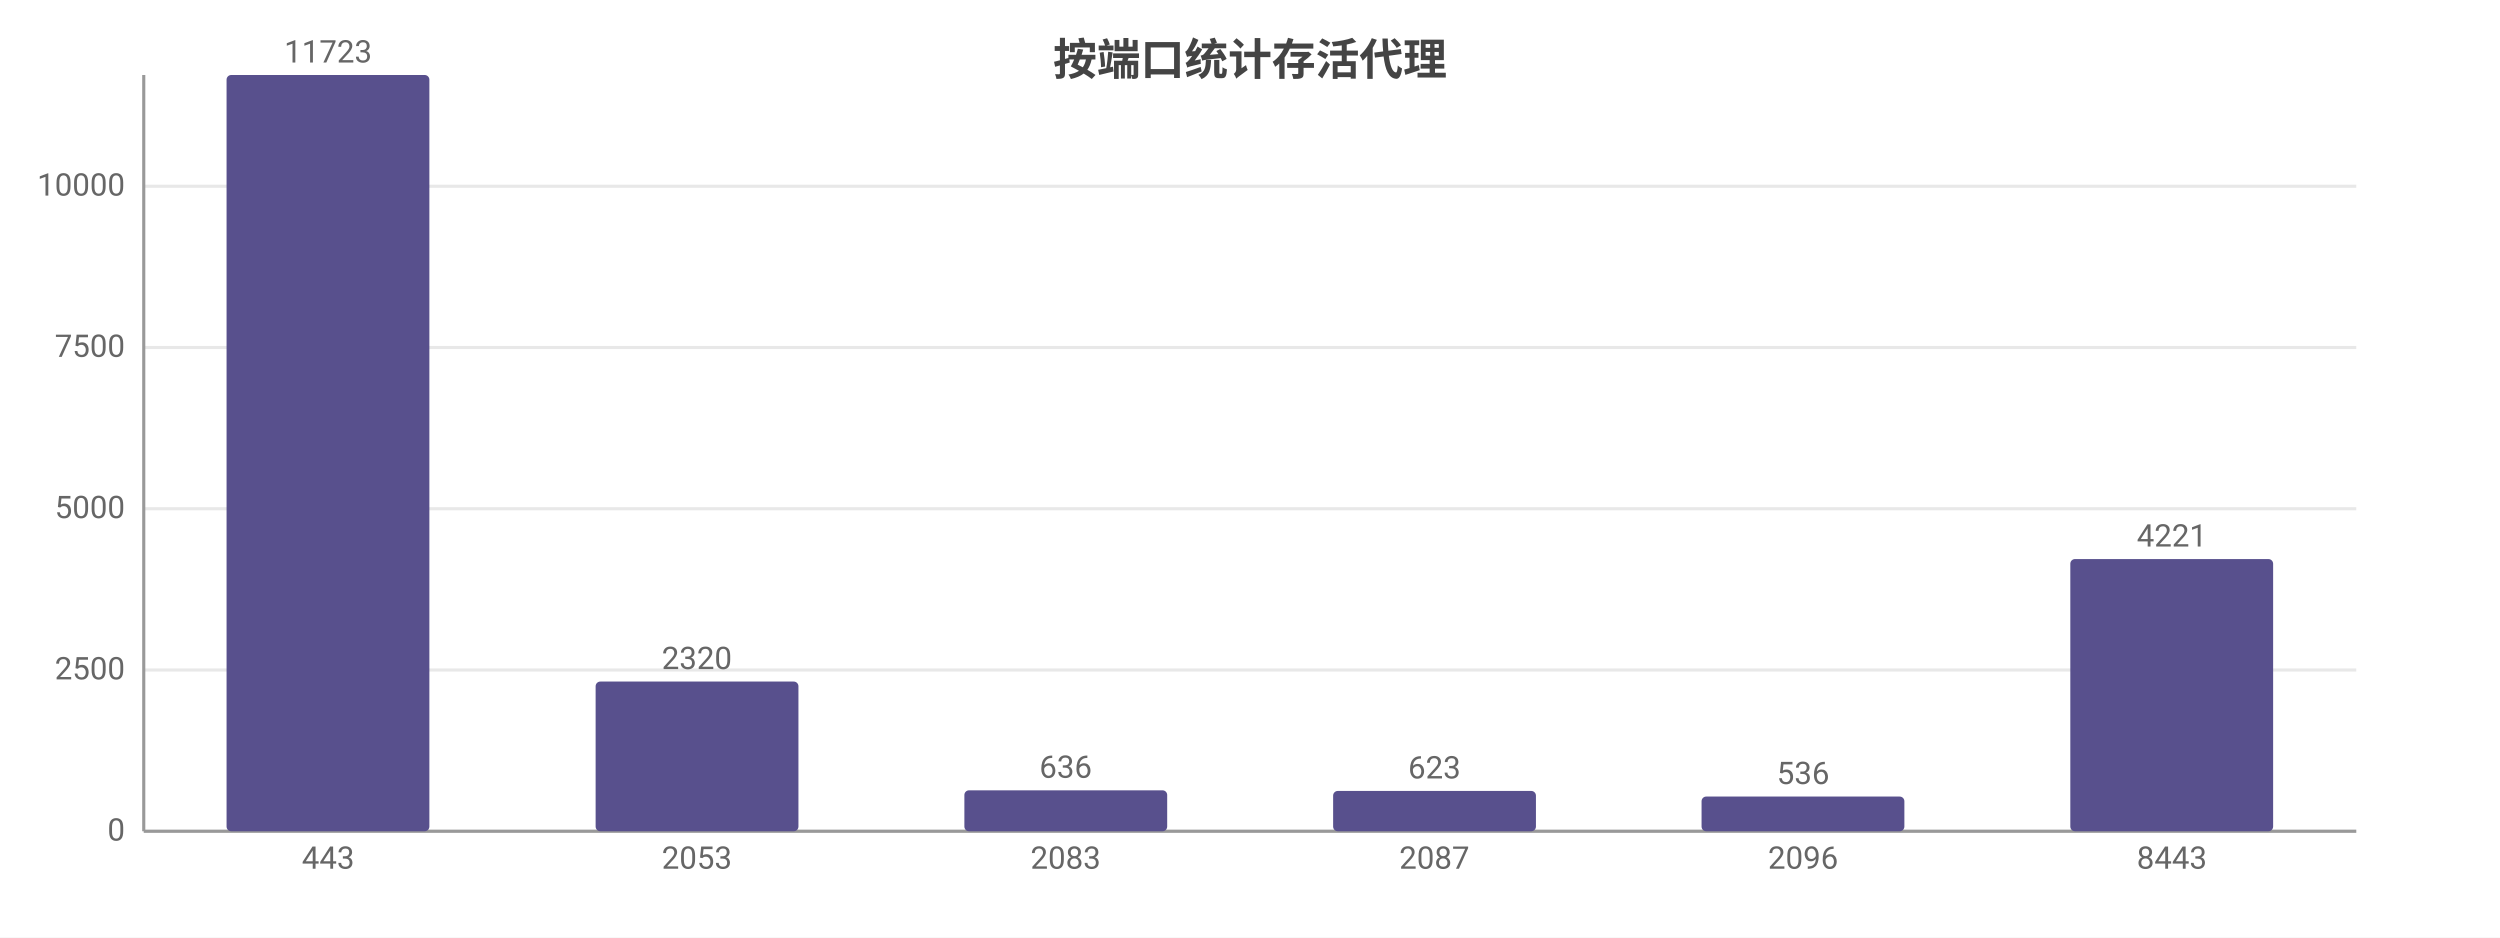
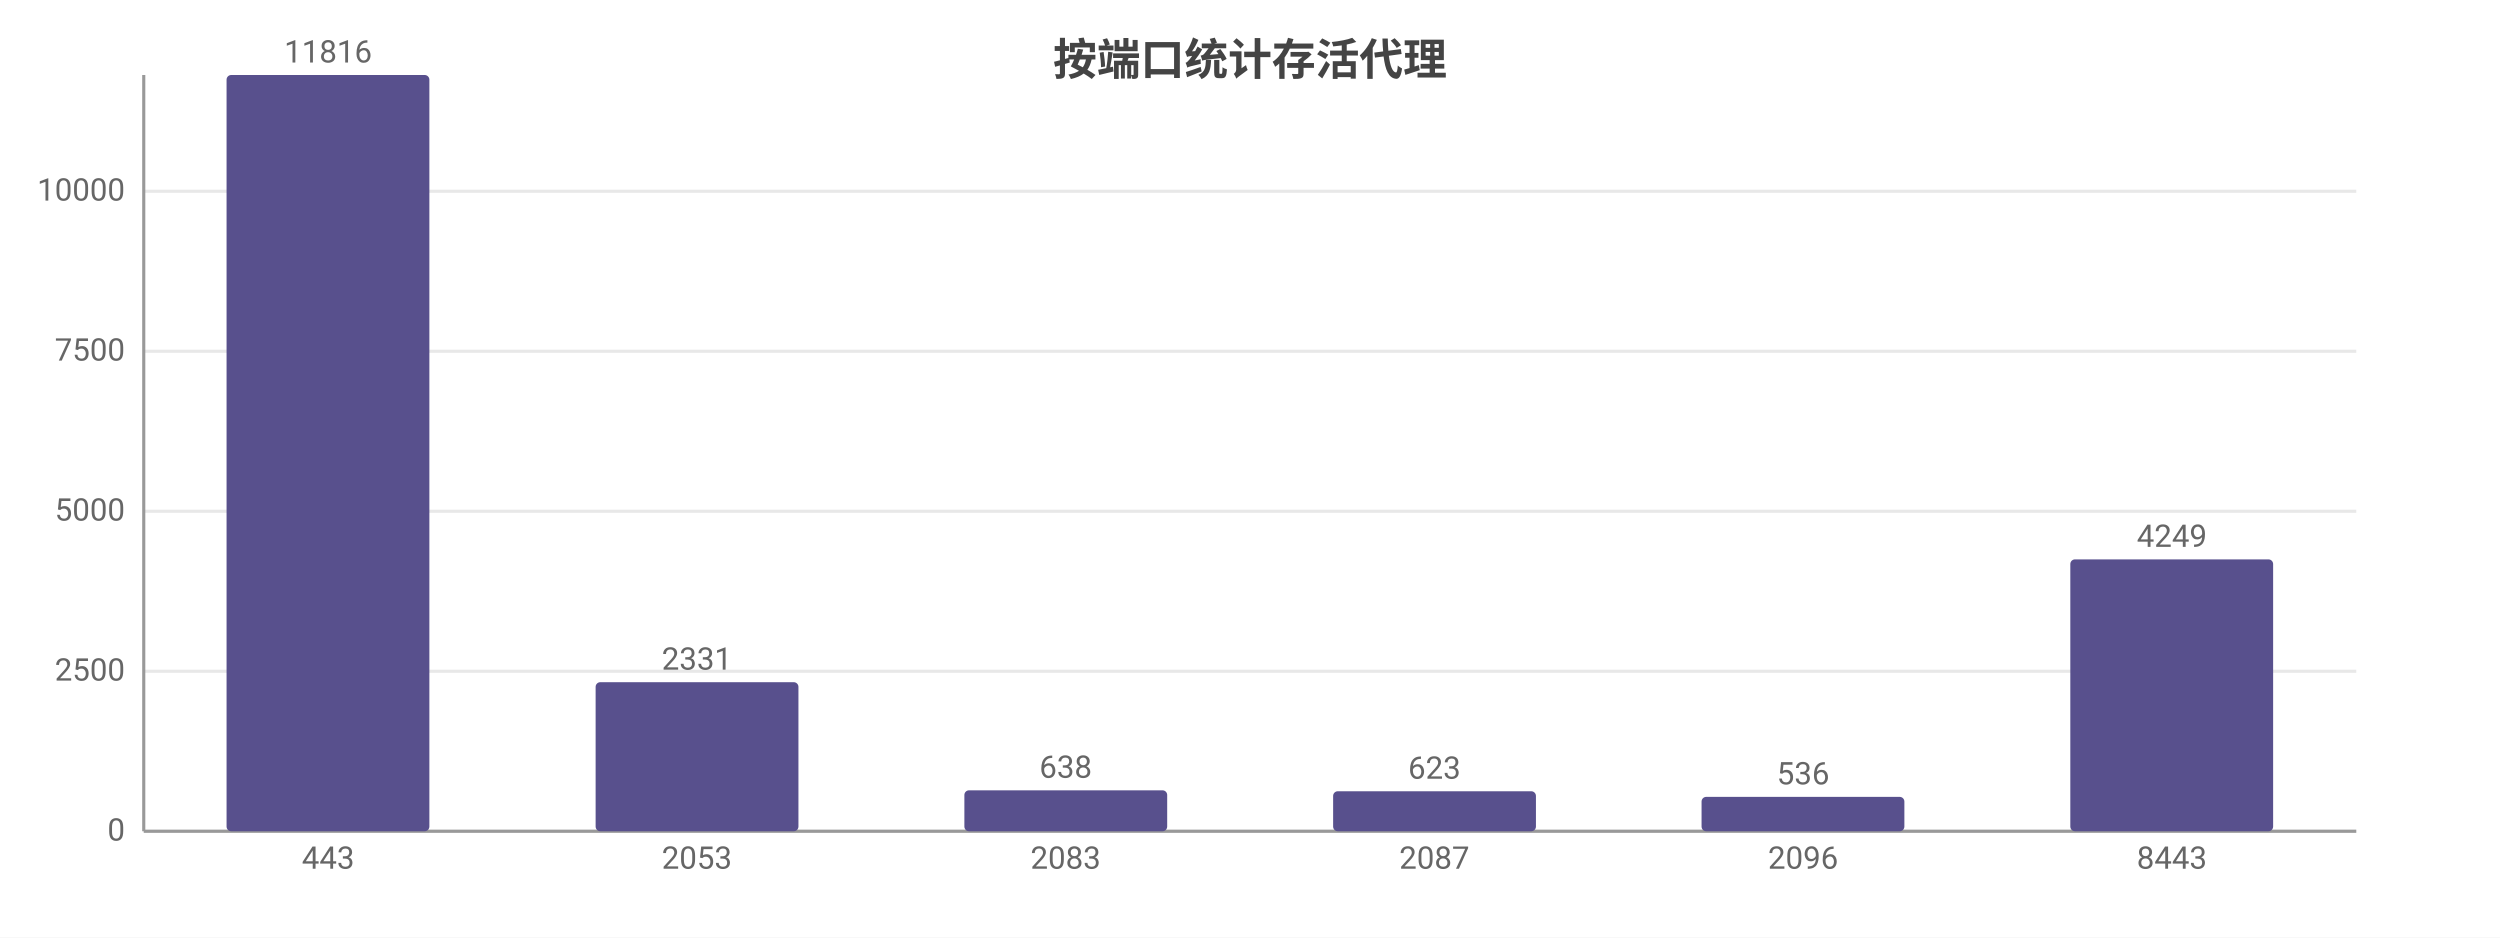
<svg xmlns="http://www.w3.org/2000/svg" width="800" height="300" viewBox="0 0 800 300">
  <rect width="800" height="300" fill="#ffffff" />
  <style>text{font-family:system-ui,-apple-system,'Segoe UI',Roboto,'PingFang SC','Microsoft YaHei','Noto Sans CJK SC',sans-serif}.g{stroke:#e8e8e8;stroke-width:1}.a{stroke:#999;stroke-width:1}.t{font-size:10px;fill:#666}.m{font-size:10px;text-anchor:middle;fill:#666}.e{font-size:10px;text-anchor:end;fill:#666}.l{font-size:11px;fill:#333}.tt{font-size:14px;font-weight:600;text-anchor:middle;fill:#444}.em{font-size:13px;text-anchor:middle;fill:#999}</style>
  <text class="tt" x="400.0" y="24">按端口统计存活代理</text>
  <line class="g" x1="46" y1="266" x2="754" y2="266" />
  <text class="e" x="40" y="269">0</text>
-   <line class="g" x1="46" y1="214.4" x2="754" y2="214.4" />
-   <text class="e" x="40" y="217.4">2500</text>
-   <line class="g" x1="46" y1="162.8" x2="754" y2="162.8" />
-   <text class="e" x="40" y="165.8">5000</text>
-   <line class="g" x1="46" y1="111.2" x2="754" y2="111.2" />
-   <text class="e" x="40" y="114.2">7500</text>
-   <line class="g" x1="46" y1="59.6" x2="754" y2="59.6" />
-   <text class="e" x="40" y="62.6">10000</text>
+   <line class="g" x1="46" y1="214.8" x2="754" y2="214.8" />
+   <text class="e" x="40" y="217.8">2500</text>
+   <line class="g" x1="46" y1="163.6" x2="754" y2="163.6" />
+   <text class="e" x="40" y="166.6">5000</text>
+   <line class="g" x1="46" y1="112.4" x2="754" y2="112.4" />
+   <text class="e" x="40" y="115.4">7500</text>
+   <line class="g" x1="46" y1="61.2" x2="754" y2="61.2" />
+   <text class="e" x="40" y="64.2">10000</text>
  <line class="a" x1="46" y1="24" x2="46" y2="266" />
  <line class="a" x1="46" y1="266" x2="754" y2="266" />
  <rect x="72.5" y="24" width="64.9" height="242" fill="#58508d" rx="1.5" />
-   <text class="m" x="105" y="20">11723</text>
+   <text class="m" x="105" y="20">11816</text>
  <text class="m" x="105" y="278">443</text>
-   <rect x="190.6" y="218.1" width="64.9" height="47.9" fill="#58508d" rx="1.5" />
-   <text class="m" x="223" y="214.1">2320</text>
+   <rect x="190.6" y="218.3" width="64.9" height="47.7" fill="#58508d" rx="1.5" />
+   <text class="m" x="223" y="214.3">2331</text>
  <text class="m" x="223" y="278">2053</text>
  <rect x="308.6" y="252.9" width="64.9" height="13.1" fill="#58508d" rx="1.5" />
-   <text class="m" x="341" y="248.9">636</text>
+   <text class="m" x="341" y="248.9">638</text>
  <text class="m" x="341" y="278">2083</text>
-   <rect x="426.6" y="253.1" width="64.9" height="12.9" fill="#58508d" rx="1.5" />
-   <text class="m" x="459" y="249.1">623</text>
+   <rect x="426.6" y="253.2" width="64.9" height="12.8" fill="#58508d" rx="1.5" />
+   <text class="m" x="459" y="249.2">623</text>
  <text class="m" x="459" y="278">2087</text>
-   <rect x="544.5" y="254.9" width="64.9" height="11.1" fill="#58508d" rx="1.5" />
-   <text class="m" x="577" y="250.9">536</text>
+   <rect x="544.5" y="255.0" width="64.9" height="11.0" fill="#58508d" rx="1.5" />
+   <text class="m" x="577" y="251.0">536</text>
  <text class="m" x="577" y="278">2096</text>
-   <rect x="662.5" y="178.9" width="64.9" height="87.1" fill="#58508d" rx="1.5" />
-   <text class="m" x="695" y="174.9">4221</text>
+   <rect x="662.5" y="179.0" width="64.9" height="87.0" fill="#58508d" rx="1.5" />
+   <text class="m" x="695" y="175.0">4249</text>
  <text class="m" x="695" y="278">8443</text>
</svg>
